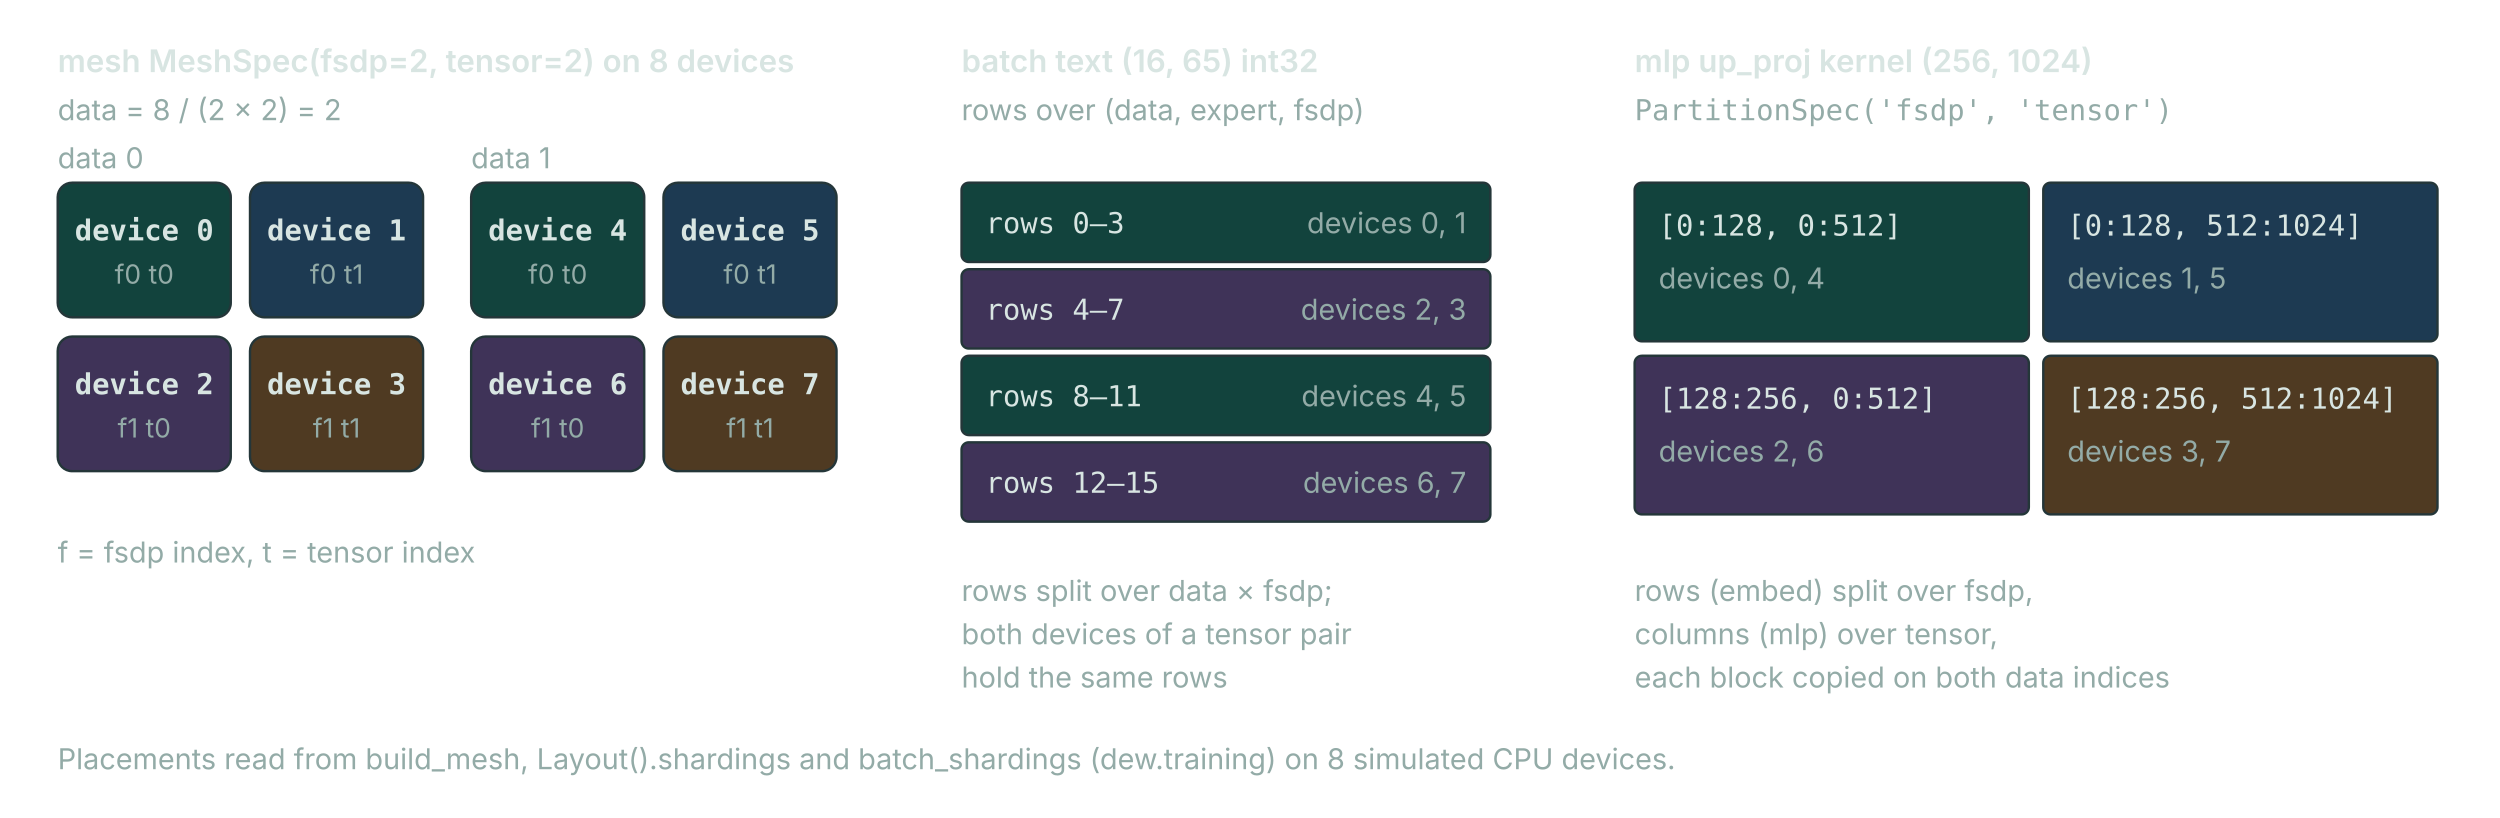
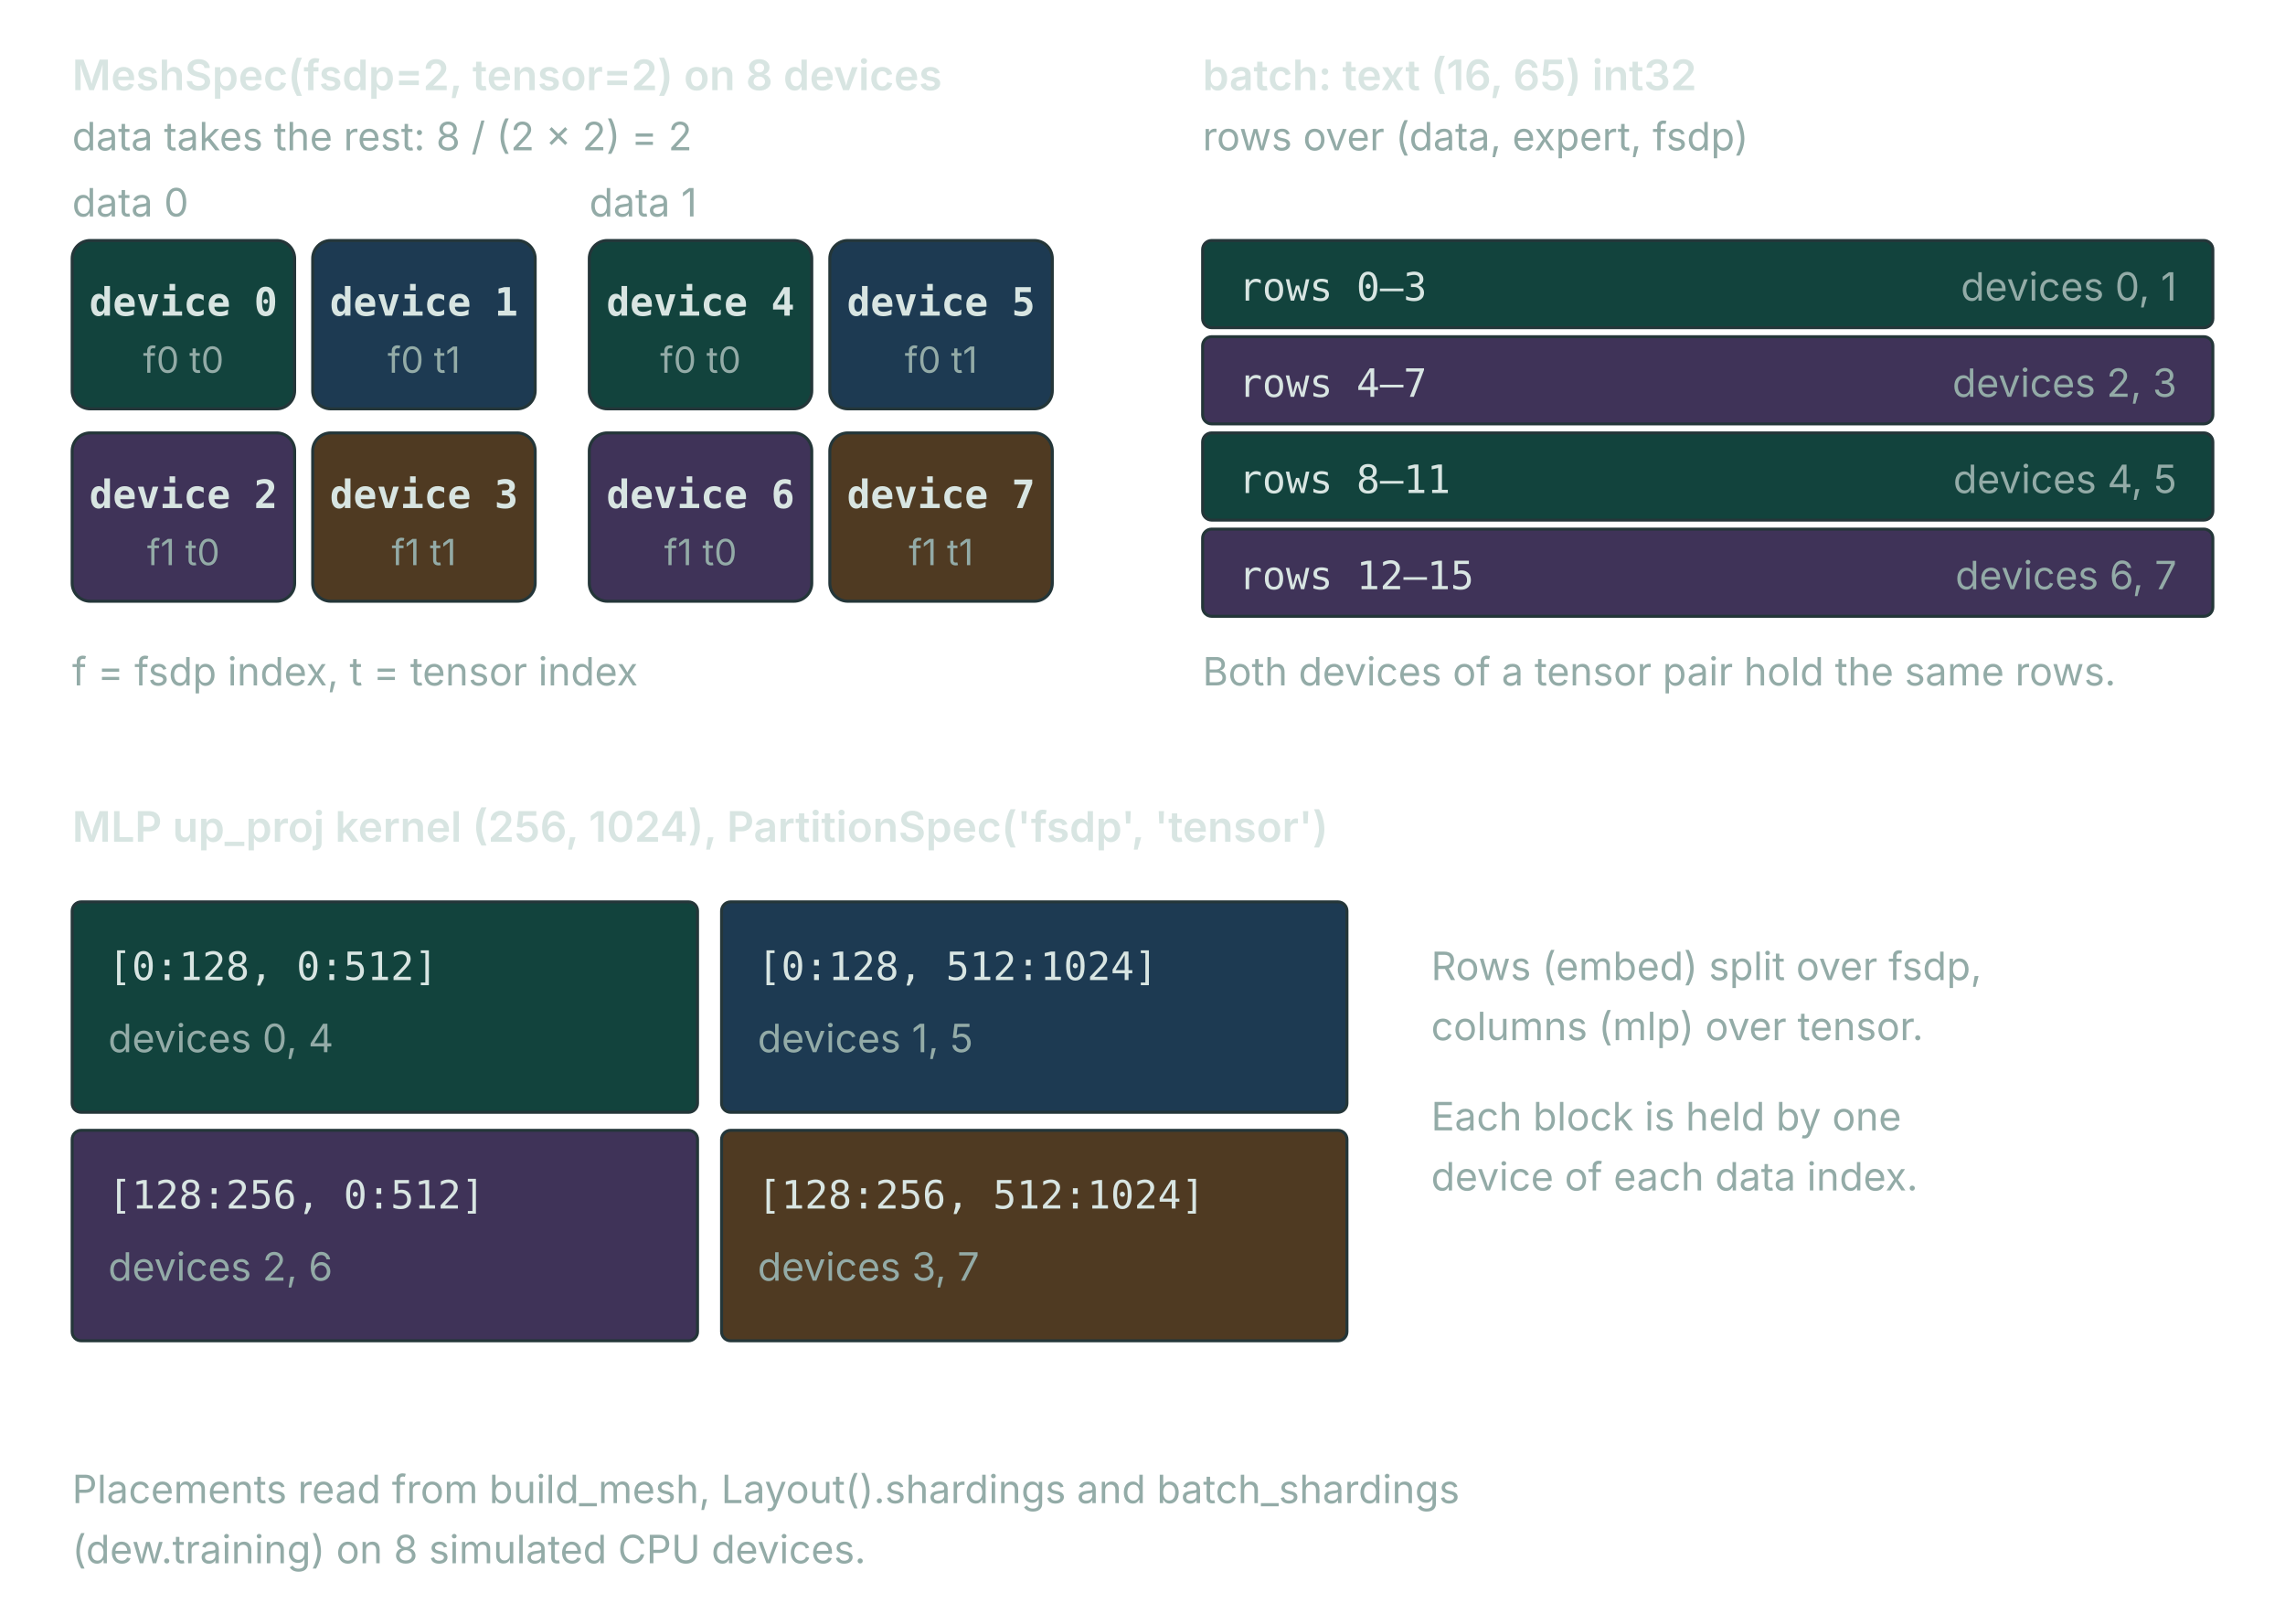
- <svg xmlns="http://www.w3.org/2000/svg" viewBox="0 0 1040 340" width="1040" height="340" role="img">
-   <text x="24" y="30" font-family="Geist, Inter, -apple-system, 'Segoe UI', Helvetica, Arial, sans-serif" font-size="13" font-weight="600" fill="#d8e5e2" text-anchor="start">mesh  MeshSpec(fsdp=2, tensor=2) on 8 devices</text>
-   <text x="24" y="50" font-family="Geist, Inter, -apple-system, 'Segoe UI', Helvetica, Arial, sans-serif" font-size="12" font-weight="400" fill="#93aba7" text-anchor="start">data = 8 / (2 × 2) = 2</text>
-   <text x="24" y="70" font-family="Geist, Inter, -apple-system, 'Segoe UI', Helvetica, Arial, sans-serif" font-size="12" font-weight="400" fill="#93aba7" text-anchor="start">data 0</text>
-   <rect x="24" y="76" width="72" height="56" rx="6" fill="#12433d" stroke="#243639" stroke-width="1" />
-   <text x="60" y="100" font-family="'Geist Mono', 'JetBrains Mono', ui-monospace, Menlo, Consolas, monospace" font-size="12" font-weight="600" fill="#d8e5e2" text-anchor="middle">device 0</text>
-   <text x="60" y="118" font-family="Geist, Inter, -apple-system, 'Segoe UI', Helvetica, Arial, sans-serif" font-size="11" font-weight="400" fill="#93aba7" text-anchor="middle">f0 t0</text>
-   <rect x="104" y="76" width="72" height="56" rx="6" fill="#1d3a52" stroke="#243639" stroke-width="1" />
-   <text x="140" y="100" font-family="'Geist Mono', 'JetBrains Mono', ui-monospace, Menlo, Consolas, monospace" font-size="12" font-weight="600" fill="#d8e5e2" text-anchor="middle">device 1</text>
-   <text x="140" y="118" font-family="Geist, Inter, -apple-system, 'Segoe UI', Helvetica, Arial, sans-serif" font-size="11" font-weight="400" fill="#93aba7" text-anchor="middle">f0 t1</text>
-   <rect x="24" y="140" width="72" height="56" rx="6" fill="#3f3358" stroke="#243639" stroke-width="1" />
-   <text x="60" y="164" font-family="'Geist Mono', 'JetBrains Mono', ui-monospace, Menlo, Consolas, monospace" font-size="12" font-weight="600" fill="#d8e5e2" text-anchor="middle">device 2</text>
-   <text x="60" y="182" font-family="Geist, Inter, -apple-system, 'Segoe UI', Helvetica, Arial, sans-serif" font-size="11" font-weight="400" fill="#93aba7" text-anchor="middle">f1 t0</text>
-   <rect x="104" y="140" width="72" height="56" rx="6" fill="#4f3a22" stroke="#243639" stroke-width="1" />
-   <text x="140" y="164" font-family="'Geist Mono', 'JetBrains Mono', ui-monospace, Menlo, Consolas, monospace" font-size="12" font-weight="600" fill="#d8e5e2" text-anchor="middle">device 3</text>
-   <text x="140" y="182" font-family="Geist, Inter, -apple-system, 'Segoe UI', Helvetica, Arial, sans-serif" font-size="11" font-weight="400" fill="#93aba7" text-anchor="middle">f1 t1</text>
-   <text x="196" y="70" font-family="Geist, Inter, -apple-system, 'Segoe UI', Helvetica, Arial, sans-serif" font-size="12" font-weight="400" fill="#93aba7" text-anchor="start">data 1</text>
-   <rect x="196" y="76" width="72" height="56" rx="6" fill="#12433d" stroke="#243639" stroke-width="1" />
-   <text x="232" y="100" font-family="'Geist Mono', 'JetBrains Mono', ui-monospace, Menlo, Consolas, monospace" font-size="12" font-weight="600" fill="#d8e5e2" text-anchor="middle">device 4</text>
-   <text x="232" y="118" font-family="Geist, Inter, -apple-system, 'Segoe UI', Helvetica, Arial, sans-serif" font-size="11" font-weight="400" fill="#93aba7" text-anchor="middle">f0 t0</text>
-   <rect x="276" y="76" width="72" height="56" rx="6" fill="#1d3a52" stroke="#243639" stroke-width="1" />
-   <text x="312" y="100" font-family="'Geist Mono', 'JetBrains Mono', ui-monospace, Menlo, Consolas, monospace" font-size="12" font-weight="600" fill="#d8e5e2" text-anchor="middle">device 5</text>
-   <text x="312" y="118" font-family="Geist, Inter, -apple-system, 'Segoe UI', Helvetica, Arial, sans-serif" font-size="11" font-weight="400" fill="#93aba7" text-anchor="middle">f0 t1</text>
-   <rect x="196" y="140" width="72" height="56" rx="6" fill="#3f3358" stroke="#243639" stroke-width="1" />
-   <text x="232" y="164" font-family="'Geist Mono', 'JetBrains Mono', ui-monospace, Menlo, Consolas, monospace" font-size="12" font-weight="600" fill="#d8e5e2" text-anchor="middle">device 6</text>
-   <text x="232" y="182" font-family="Geist, Inter, -apple-system, 'Segoe UI', Helvetica, Arial, sans-serif" font-size="11" font-weight="400" fill="#93aba7" text-anchor="middle">f1 t0</text>
-   <rect x="276" y="140" width="72" height="56" rx="6" fill="#4f3a22" stroke="#243639" stroke-width="1" />
-   <text x="312" y="164" font-family="'Geist Mono', 'JetBrains Mono', ui-monospace, Menlo, Consolas, monospace" font-size="12" font-weight="600" fill="#d8e5e2" text-anchor="middle">device 7</text>
-   <text x="312" y="182" font-family="Geist, Inter, -apple-system, 'Segoe UI', Helvetica, Arial, sans-serif" font-size="11" font-weight="400" fill="#93aba7" text-anchor="middle">f1 t1</text>
-   <text x="24" y="234" font-family="Geist, Inter, -apple-system, 'Segoe UI', Helvetica, Arial, sans-serif" font-size="12" font-weight="400" fill="#93aba7" text-anchor="start">f = fsdp index, t = tensor index</text>
-   <text x="400" y="30" font-family="Geist, Inter, -apple-system, 'Segoe UI', Helvetica, Arial, sans-serif" font-size="13" font-weight="600" fill="#d8e5e2" text-anchor="start">batch  text (16, 65) int32</text>
-   <text x="400" y="50" font-family="Geist, Inter, -apple-system, 'Segoe UI', Helvetica, Arial, sans-serif" font-size="12" font-weight="400" fill="#93aba7" text-anchor="start">rows over (data, expert, fsdp)</text>
-   <rect x="400" y="76" width="220" height="33" rx="3" fill="#12433d" stroke="#243639" stroke-width="1" />
-   <text x="410" y="97" font-family="'Geist Mono', 'JetBrains Mono', ui-monospace, Menlo, Consolas, monospace" font-size="12" font-weight="400" fill="#d8e5e2" text-anchor="start">rows 0–3</text>
-   <text x="610" y="97" font-family="Geist, Inter, -apple-system, 'Segoe UI', Helvetica, Arial, sans-serif" font-size="12" font-weight="400" fill="#93aba7" text-anchor="end">devices 0, 1</text>
-   <rect x="400" y="112" width="220" height="33" rx="3" fill="#3f3358" stroke="#243639" stroke-width="1" />
-   <text x="410" y="133" font-family="'Geist Mono', 'JetBrains Mono', ui-monospace, Menlo, Consolas, monospace" font-size="12" font-weight="400" fill="#d8e5e2" text-anchor="start">rows 4–7</text>
-   <text x="610" y="133" font-family="Geist, Inter, -apple-system, 'Segoe UI', Helvetica, Arial, sans-serif" font-size="12" font-weight="400" fill="#93aba7" text-anchor="end">devices 2, 3</text>
-   <rect x="400" y="148" width="220" height="33" rx="3" fill="#12433d" stroke="#243639" stroke-width="1" />
-   <text x="410" y="169" font-family="'Geist Mono', 'JetBrains Mono', ui-monospace, Menlo, Consolas, monospace" font-size="12" font-weight="400" fill="#d8e5e2" text-anchor="start">rows 8–11</text>
-   <text x="610" y="169" font-family="Geist, Inter, -apple-system, 'Segoe UI', Helvetica, Arial, sans-serif" font-size="12" font-weight="400" fill="#93aba7" text-anchor="end">devices 4, 5</text>
-   <rect x="400" y="184" width="220" height="33" rx="3" fill="#3f3358" stroke="#243639" stroke-width="1" />
-   <text x="410" y="205" font-family="'Geist Mono', 'JetBrains Mono', ui-monospace, Menlo, Consolas, monospace" font-size="12" font-weight="400" fill="#d8e5e2" text-anchor="start">rows 12–15</text>
-   <text x="610" y="205" font-family="Geist, Inter, -apple-system, 'Segoe UI', Helvetica, Arial, sans-serif" font-size="12" font-weight="400" fill="#93aba7" text-anchor="end">devices 6, 7</text>
-   <text x="680" y="30" font-family="Geist, Inter, -apple-system, 'Segoe UI', Helvetica, Arial, sans-serif" font-size="13" font-weight="600" fill="#d8e5e2" text-anchor="start">mlp up_proj kernel (256, 1024)</text>
-   <text x="680" y="50" font-family="'Geist Mono', 'JetBrains Mono', ui-monospace, Menlo, Consolas, monospace" font-size="12" font-weight="400" fill="#93aba7" text-anchor="start">PartitionSpec('fsdp', 'tensor')</text>
-   <rect x="680" y="76" width="164" height="66" rx="3" fill="#12433d" stroke="#243639" stroke-width="1" />
-   <text x="690" y="98" font-family="'Geist Mono', 'JetBrains Mono', ui-monospace, Menlo, Consolas, monospace" font-size="12" font-weight="400" fill="#d8e5e2" text-anchor="start">[0:128, 0:512]</text>
-   <text x="690" y="120" font-family="Geist, Inter, -apple-system, 'Segoe UI', Helvetica, Arial, sans-serif" font-size="12" font-weight="400" fill="#93aba7" text-anchor="start">devices 0, 4</text>
-   <rect x="850" y="76" width="164" height="66" rx="3" fill="#1d3a52" stroke="#243639" stroke-width="1" />
-   <text x="860" y="98" font-family="'Geist Mono', 'JetBrains Mono', ui-monospace, Menlo, Consolas, monospace" font-size="12" font-weight="400" fill="#d8e5e2" text-anchor="start">[0:128, 512:1024]</text>
-   <text x="860" y="120" font-family="Geist, Inter, -apple-system, 'Segoe UI', Helvetica, Arial, sans-serif" font-size="12" font-weight="400" fill="#93aba7" text-anchor="start">devices 1, 5</text>
-   <rect x="680" y="148" width="164" height="66" rx="3" fill="#3f3358" stroke="#243639" stroke-width="1" />
-   <text x="690" y="170" font-family="'Geist Mono', 'JetBrains Mono', ui-monospace, Menlo, Consolas, monospace" font-size="12" font-weight="400" fill="#d8e5e2" text-anchor="start">[128:256, 0:512]</text>
-   <text x="690" y="192" font-family="Geist, Inter, -apple-system, 'Segoe UI', Helvetica, Arial, sans-serif" font-size="12" font-weight="400" fill="#93aba7" text-anchor="start">devices 2, 6</text>
-   <rect x="850" y="148" width="164" height="66" rx="3" fill="#4f3a22" stroke="#243639" stroke-width="1" />
-   <text x="860" y="170" font-family="'Geist Mono', 'JetBrains Mono', ui-monospace, Menlo, Consolas, monospace" font-size="12" font-weight="400" fill="#d8e5e2" text-anchor="start">[128:256, 512:1024]</text>
-   <text x="860" y="192" font-family="Geist, Inter, -apple-system, 'Segoe UI', Helvetica, Arial, sans-serif" font-size="12" font-weight="400" fill="#93aba7" text-anchor="start">devices 3, 7</text>
-   <text x="680" y="250" font-family="Geist, Inter, -apple-system, 'Segoe UI', Helvetica, Arial, sans-serif" font-size="12" font-weight="400" fill="#93aba7" text-anchor="start">rows (embed) split over fsdp,</text>
-   <text x="680" y="268" font-family="Geist, Inter, -apple-system, 'Segoe UI', Helvetica, Arial, sans-serif" font-size="12" font-weight="400" fill="#93aba7" text-anchor="start">columns (mlp) over tensor,</text>
-   <text x="680" y="286" font-family="Geist, Inter, -apple-system, 'Segoe UI', Helvetica, Arial, sans-serif" font-size="12" font-weight="400" fill="#93aba7" text-anchor="start">each block copied on both data indices</text>
-   <text x="400" y="250" font-family="Geist, Inter, -apple-system, 'Segoe UI', Helvetica, Arial, sans-serif" font-size="12" font-weight="400" fill="#93aba7" text-anchor="start">rows split over data × fsdp;</text>
-   <text x="400" y="268" font-family="Geist, Inter, -apple-system, 'Segoe UI', Helvetica, Arial, sans-serif" font-size="12" font-weight="400" fill="#93aba7" text-anchor="start">both devices of a tensor pair</text>
-   <text x="400" y="286" font-family="Geist, Inter, -apple-system, 'Segoe UI', Helvetica, Arial, sans-serif" font-size="12" font-weight="400" fill="#93aba7" text-anchor="start">hold the same rows</text>
-   <text x="24" y="320" font-family="Geist, Inter, -apple-system, 'Segoe UI', Helvetica, Arial, sans-serif" font-size="12" font-weight="400" fill="#93aba7" text-anchor="start">Placements read from build_mesh, Layout().shardings and batch_shardings (dew.training) on 8 simulated CPU devices.</text>
+ <svg xmlns="http://www.w3.org/2000/svg" viewBox="0 0 760 540" width="760" height="540" role="img">
+   <text x="24" y="30" font-family="Geist, Inter, -apple-system, 'Segoe UI', Helvetica, Arial, sans-serif" font-size="14" font-weight="600" fill="#d8e5e2" text-anchor="start">MeshSpec(fsdp=2, tensor=2) on 8 devices</text>
+   <text x="24" y="50" font-family="Geist, Inter, -apple-system, 'Segoe UI', Helvetica, Arial, sans-serif" font-size="13" font-weight="400" fill="#93aba7" text-anchor="start">data takes the rest: 8 / (2 × 2) = 2</text>
+   <text x="24" y="72" font-family="Geist, Inter, -apple-system, 'Segoe UI', Helvetica, Arial, sans-serif" font-size="13" font-weight="400" fill="#93aba7" text-anchor="start">data 0</text>
+   <rect x="24" y="80" width="74" height="56" rx="6" fill="#12433d" stroke="#243639" stroke-width="1" />
+   <text x="61" y="105" font-family="'Geist Mono', 'JetBrains Mono', ui-monospace, Menlo, Consolas, monospace" font-size="13" font-weight="600" fill="#d8e5e2" text-anchor="middle">device 0</text>
+   <text x="61" y="124" font-family="Geist, Inter, -apple-system, 'Segoe UI', Helvetica, Arial, sans-serif" font-size="12" font-weight="400" fill="#93aba7" text-anchor="middle">f0 t0</text>
+   <rect x="104" y="80" width="74" height="56" rx="6" fill="#1d3a52" stroke="#243639" stroke-width="1" />
+   <text x="141" y="105" font-family="'Geist Mono', 'JetBrains Mono', ui-monospace, Menlo, Consolas, monospace" font-size="13" font-weight="600" fill="#d8e5e2" text-anchor="middle">device 1</text>
+   <text x="141" y="124" font-family="Geist, Inter, -apple-system, 'Segoe UI', Helvetica, Arial, sans-serif" font-size="12" font-weight="400" fill="#93aba7" text-anchor="middle">f0 t1</text>
+   <rect x="24" y="144" width="74" height="56" rx="6" fill="#3f3358" stroke="#243639" stroke-width="1" />
+   <text x="61" y="169" font-family="'Geist Mono', 'JetBrains Mono', ui-monospace, Menlo, Consolas, monospace" font-size="13" font-weight="600" fill="#d8e5e2" text-anchor="middle">device 2</text>
+   <text x="61" y="188" font-family="Geist, Inter, -apple-system, 'Segoe UI', Helvetica, Arial, sans-serif" font-size="12" font-weight="400" fill="#93aba7" text-anchor="middle">f1 t0</text>
+   <rect x="104" y="144" width="74" height="56" rx="6" fill="#4f3a22" stroke="#243639" stroke-width="1" />
+   <text x="141" y="169" font-family="'Geist Mono', 'JetBrains Mono', ui-monospace, Menlo, Consolas, monospace" font-size="13" font-weight="600" fill="#d8e5e2" text-anchor="middle">device 3</text>
+   <text x="141" y="188" font-family="Geist, Inter, -apple-system, 'Segoe UI', Helvetica, Arial, sans-serif" font-size="12" font-weight="400" fill="#93aba7" text-anchor="middle">f1 t1</text>
+   <text x="196" y="72" font-family="Geist, Inter, -apple-system, 'Segoe UI', Helvetica, Arial, sans-serif" font-size="13" font-weight="400" fill="#93aba7" text-anchor="start">data 1</text>
+   <rect x="196" y="80" width="74" height="56" rx="6" fill="#12433d" stroke="#243639" stroke-width="1" />
+   <text x="233" y="105" font-family="'Geist Mono', 'JetBrains Mono', ui-monospace, Menlo, Consolas, monospace" font-size="13" font-weight="600" fill="#d8e5e2" text-anchor="middle">device 4</text>
+   <text x="233" y="124" font-family="Geist, Inter, -apple-system, 'Segoe UI', Helvetica, Arial, sans-serif" font-size="12" font-weight="400" fill="#93aba7" text-anchor="middle">f0 t0</text>
+   <rect x="276" y="80" width="74" height="56" rx="6" fill="#1d3a52" stroke="#243639" stroke-width="1" />
+   <text x="313" y="105" font-family="'Geist Mono', 'JetBrains Mono', ui-monospace, Menlo, Consolas, monospace" font-size="13" font-weight="600" fill="#d8e5e2" text-anchor="middle">device 5</text>
+   <text x="313" y="124" font-family="Geist, Inter, -apple-system, 'Segoe UI', Helvetica, Arial, sans-serif" font-size="12" font-weight="400" fill="#93aba7" text-anchor="middle">f0 t1</text>
+   <rect x="196" y="144" width="74" height="56" rx="6" fill="#3f3358" stroke="#243639" stroke-width="1" />
+   <text x="233" y="169" font-family="'Geist Mono', 'JetBrains Mono', ui-monospace, Menlo, Consolas, monospace" font-size="13" font-weight="600" fill="#d8e5e2" text-anchor="middle">device 6</text>
+   <text x="233" y="188" font-family="Geist, Inter, -apple-system, 'Segoe UI', Helvetica, Arial, sans-serif" font-size="12" font-weight="400" fill="#93aba7" text-anchor="middle">f1 t0</text>
+   <rect x="276" y="144" width="74" height="56" rx="6" fill="#4f3a22" stroke="#243639" stroke-width="1" />
+   <text x="313" y="169" font-family="'Geist Mono', 'JetBrains Mono', ui-monospace, Menlo, Consolas, monospace" font-size="13" font-weight="600" fill="#d8e5e2" text-anchor="middle">device 7</text>
+   <text x="313" y="188" font-family="Geist, Inter, -apple-system, 'Segoe UI', Helvetica, Arial, sans-serif" font-size="12" font-weight="400" fill="#93aba7" text-anchor="middle">f1 t1</text>
+   <text x="24" y="228" font-family="Geist, Inter, -apple-system, 'Segoe UI', Helvetica, Arial, sans-serif" font-size="13" font-weight="400" fill="#93aba7" text-anchor="start">f = fsdp index, t = tensor index</text>
+   <text x="400" y="30" font-family="Geist, Inter, -apple-system, 'Segoe UI', Helvetica, Arial, sans-serif" font-size="14" font-weight="600" fill="#d8e5e2" text-anchor="start">batch: text (16, 65) int32</text>
+   <text x="400" y="50" font-family="Geist, Inter, -apple-system, 'Segoe UI', Helvetica, Arial, sans-serif" font-size="13" font-weight="400" fill="#93aba7" text-anchor="start">rows over (data, expert, fsdp)</text>
+   <rect x="400" y="80" width="336" height="29" rx="3" fill="#12433d" stroke="#243639" stroke-width="1" />
+   <text x="412" y="100" font-family="'Geist Mono', 'JetBrains Mono', ui-monospace, Menlo, Consolas, monospace" font-size="13" font-weight="400" fill="#d8e5e2" text-anchor="start">rows 0–3</text>
+   <text x="724" y="100" font-family="Geist, Inter, -apple-system, 'Segoe UI', Helvetica, Arial, sans-serif" font-size="13" font-weight="400" fill="#93aba7" text-anchor="end">devices 0, 1</text>
+   <rect x="400" y="112" width="336" height="29" rx="3" fill="#3f3358" stroke="#243639" stroke-width="1" />
+   <text x="412" y="132" font-family="'Geist Mono', 'JetBrains Mono', ui-monospace, Menlo, Consolas, monospace" font-size="13" font-weight="400" fill="#d8e5e2" text-anchor="start">rows 4–7</text>
+   <text x="724" y="132" font-family="Geist, Inter, -apple-system, 'Segoe UI', Helvetica, Arial, sans-serif" font-size="13" font-weight="400" fill="#93aba7" text-anchor="end">devices 2, 3</text>
+   <rect x="400" y="144" width="336" height="29" rx="3" fill="#12433d" stroke="#243639" stroke-width="1" />
+   <text x="412" y="164" font-family="'Geist Mono', 'JetBrains Mono', ui-monospace, Menlo, Consolas, monospace" font-size="13" font-weight="400" fill="#d8e5e2" text-anchor="start">rows 8–11</text>
+   <text x="724" y="164" font-family="Geist, Inter, -apple-system, 'Segoe UI', Helvetica, Arial, sans-serif" font-size="13" font-weight="400" fill="#93aba7" text-anchor="end">devices 4, 5</text>
+   <rect x="400" y="176" width="336" height="29" rx="3" fill="#3f3358" stroke="#243639" stroke-width="1" />
+   <text x="412" y="196" font-family="'Geist Mono', 'JetBrains Mono', ui-monospace, Menlo, Consolas, monospace" font-size="13" font-weight="400" fill="#d8e5e2" text-anchor="start">rows 12–15</text>
+   <text x="724" y="196" font-family="Geist, Inter, -apple-system, 'Segoe UI', Helvetica, Arial, sans-serif" font-size="13" font-weight="400" fill="#93aba7" text-anchor="end">devices 6, 7</text>
+   <text x="400" y="228" font-family="Geist, Inter, -apple-system, 'Segoe UI', Helvetica, Arial, sans-serif" font-size="13" font-weight="400" fill="#93aba7" text-anchor="start">Both devices of a tensor pair hold the same rows.</text>
+   <text x="24" y="280" font-family="Geist, Inter, -apple-system, 'Segoe UI', Helvetica, Arial, sans-serif" font-size="14" font-weight="600" fill="#d8e5e2" text-anchor="start">MLP up_proj kernel (256, 1024), PartitionSpec('fsdp', 'tensor')</text>
+   <rect x="24" y="300" width="208" height="70" rx="3" fill="#12433d" stroke="#243639" stroke-width="1" />
+   <text x="36" y="326" font-family="'Geist Mono', 'JetBrains Mono', ui-monospace, Menlo, Consolas, monospace" font-size="13" font-weight="400" fill="#d8e5e2" text-anchor="start">[0:128, 0:512]</text>
+   <text x="36" y="350" font-family="Geist, Inter, -apple-system, 'Segoe UI', Helvetica, Arial, sans-serif" font-size="13" font-weight="400" fill="#93aba7" text-anchor="start">devices 0, 4</text>
+   <rect x="240" y="300" width="208" height="70" rx="3" fill="#1d3a52" stroke="#243639" stroke-width="1" />
+   <text x="252" y="326" font-family="'Geist Mono', 'JetBrains Mono', ui-monospace, Menlo, Consolas, monospace" font-size="13" font-weight="400" fill="#d8e5e2" text-anchor="start">[0:128, 512:1024]</text>
+   <text x="252" y="350" font-family="Geist, Inter, -apple-system, 'Segoe UI', Helvetica, Arial, sans-serif" font-size="13" font-weight="400" fill="#93aba7" text-anchor="start">devices 1, 5</text>
+   <rect x="24" y="376" width="208" height="70" rx="3" fill="#3f3358" stroke="#243639" stroke-width="1" />
+   <text x="36" y="402" font-family="'Geist Mono', 'JetBrains Mono', ui-monospace, Menlo, Consolas, monospace" font-size="13" font-weight="400" fill="#d8e5e2" text-anchor="start">[128:256, 0:512]</text>
+   <text x="36" y="426" font-family="Geist, Inter, -apple-system, 'Segoe UI', Helvetica, Arial, sans-serif" font-size="13" font-weight="400" fill="#93aba7" text-anchor="start">devices 2, 6</text>
+   <rect x="240" y="376" width="208" height="70" rx="3" fill="#4f3a22" stroke="#243639" stroke-width="1" />
+   <text x="252" y="402" font-family="'Geist Mono', 'JetBrains Mono', ui-monospace, Menlo, Consolas, monospace" font-size="13" font-weight="400" fill="#d8e5e2" text-anchor="start">[128:256, 512:1024]</text>
+   <text x="252" y="426" font-family="Geist, Inter, -apple-system, 'Segoe UI', Helvetica, Arial, sans-serif" font-size="13" font-weight="400" fill="#93aba7" text-anchor="start">devices 3, 7</text>
+   <text x="476" y="326" font-family="Geist, Inter, -apple-system, 'Segoe UI', Helvetica, Arial, sans-serif" font-size="13" font-weight="400" fill="#93aba7" text-anchor="start">Rows (embed) split over fsdp,</text>
+   <text x="476" y="346" font-family="Geist, Inter, -apple-system, 'Segoe UI', Helvetica, Arial, sans-serif" font-size="13" font-weight="400" fill="#93aba7" text-anchor="start">columns (mlp) over tensor.</text>
+   <text x="476" y="376" font-family="Geist, Inter, -apple-system, 'Segoe UI', Helvetica, Arial, sans-serif" font-size="13" font-weight="400" fill="#93aba7" text-anchor="start">Each block is held by one</text>
+   <text x="476" y="396" font-family="Geist, Inter, -apple-system, 'Segoe UI', Helvetica, Arial, sans-serif" font-size="13" font-weight="400" fill="#93aba7" text-anchor="start">device of each data index.</text>
+   <text x="24" y="500" font-family="Geist, Inter, -apple-system, 'Segoe UI', Helvetica, Arial, sans-serif" font-size="13" font-weight="400" fill="#93aba7" text-anchor="start">Placements read from build_mesh, Layout().shardings and batch_shardings</text>
+   <text x="24" y="520" font-family="Geist, Inter, -apple-system, 'Segoe UI', Helvetica, Arial, sans-serif" font-size="13" font-weight="400" fill="#93aba7" text-anchor="start">(dew.training) on 8 simulated CPU devices.</text>
</svg>
